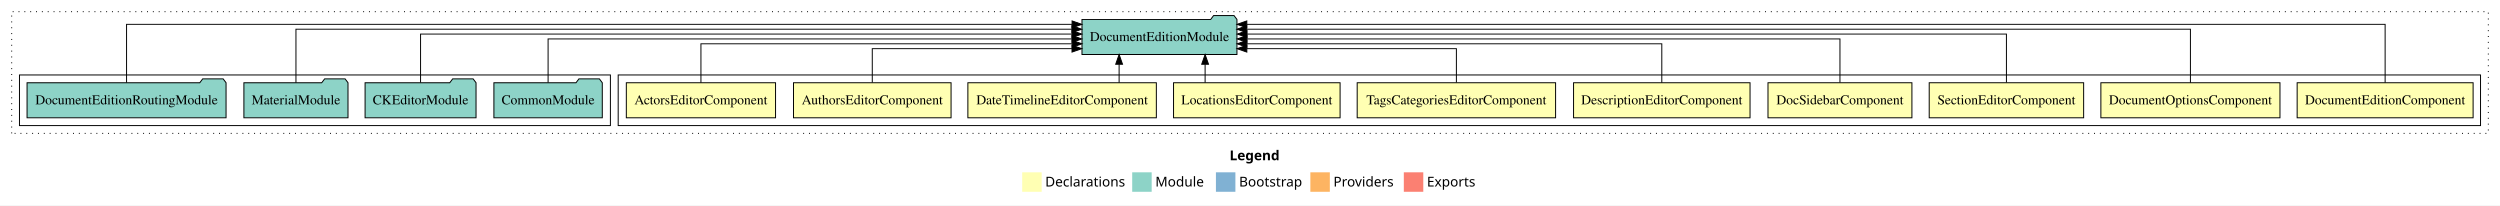
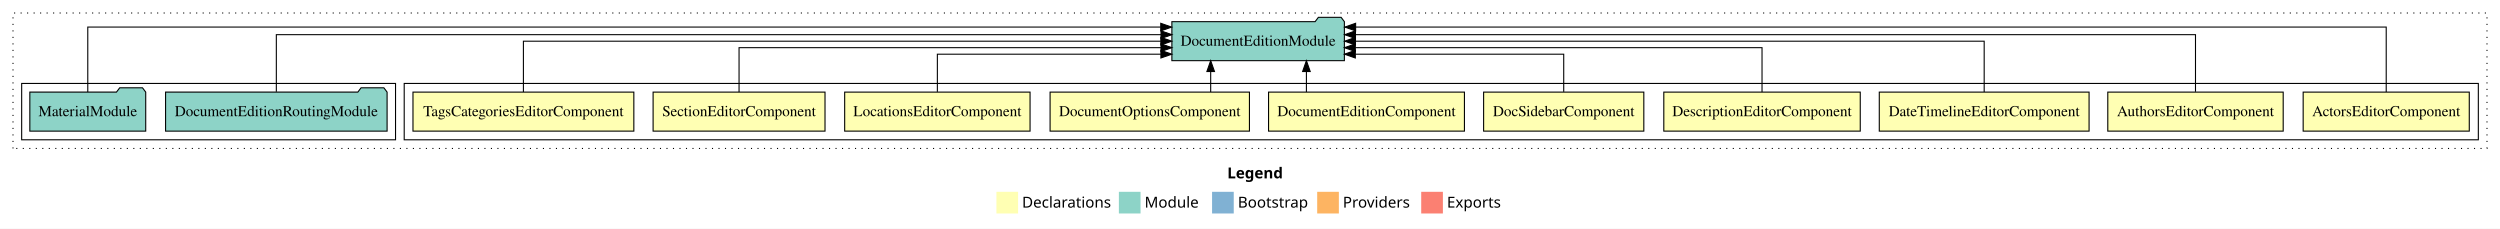
- <svg xmlns="http://www.w3.org/2000/svg" width="2568pt" height="211pt" viewBox="0.00 0.00 2568.00 211.00">
+ <svg xmlns="http://www.w3.org/2000/svg" width="2307pt" height="211pt" viewBox="0.00 0.00 2307.00 211.00">
  <g id="graph0" class="graph" transform="scale(1 1) rotate(0) translate(4 207)">
-     <polygon fill="#ffffff" stroke="transparent" points="-4,4 -4,-207 2564,-207 2564,4 -4,4" />
-     <text text-anchor="start" x="1259.009" y="-42.4" font-family="sans-serif" font-weight="bold" font-size="14.00" fill="#000000">Legend</text>
-     <polygon fill="#ffffb3" stroke="transparent" points="1046,-10 1046,-30 1066,-30 1066,-10 1046,-10" />
-     <text text-anchor="start" x="1069.629" y="-15.4" font-family="sans-serif" font-size="14.00" fill="#000000">  Declarations</text>
-     <polygon fill="#8dd3c7" stroke="transparent" points="1159,-10 1159,-30 1179,-30 1179,-10 1159,-10" />
-     <text text-anchor="start" x="1182.725" y="-15.4" font-family="sans-serif" font-size="14.00" fill="#000000">  Module</text>
-     <polygon fill="#80b1d3" stroke="transparent" points="1245,-10 1245,-30 1265,-30 1265,-10 1245,-10" />
-     <text text-anchor="start" x="1268.781" y="-15.4" font-family="sans-serif" font-size="14.00" fill="#000000">  Bootstrap</text>
-     <polygon fill="#fdb462" stroke="transparent" points="1342,-10 1342,-30 1362,-30 1362,-10 1342,-10" />
-     <text text-anchor="start" x="1365.673" y="-15.4" font-family="sans-serif" font-size="14.00" fill="#000000">  Providers</text>
-     <polygon fill="#fb8072" stroke="transparent" points="1438,-10 1438,-30 1458,-30 1458,-10 1438,-10" />
-     <text text-anchor="start" x="1461.726" y="-15.4" font-family="sans-serif" font-size="14.00" fill="#000000">  Exports</text>
+     <polygon fill="#ffffff" stroke="transparent" points="-4,4 -4,-207 2303,-207 2303,4 -4,4" />
+     <text text-anchor="start" x="1128.509" y="-42.4" font-family="sans-serif" font-weight="bold" font-size="14.00" fill="#000000">Legend</text>
+     <polygon fill="#ffffb3" stroke="transparent" points="915.5,-10 915.5,-30 935.5,-30 935.5,-10 915.5,-10" />
+     <text text-anchor="start" x="939.129" y="-15.4" font-family="sans-serif" font-size="14.00" fill="#000000">  Declarations</text>
+     <polygon fill="#8dd3c7" stroke="transparent" points="1028.5,-10 1028.5,-30 1048.5,-30 1048.5,-10 1028.5,-10" />
+     <text text-anchor="start" x="1052.225" y="-15.4" font-family="sans-serif" font-size="14.00" fill="#000000">  Module</text>
+     <polygon fill="#80b1d3" stroke="transparent" points="1114.5,-10 1114.5,-30 1134.5,-30 1134.5,-10 1114.5,-10" />
+     <text text-anchor="start" x="1138.281" y="-15.4" font-family="sans-serif" font-size="14.00" fill="#000000">  Bootstrap</text>
+     <polygon fill="#fdb462" stroke="transparent" points="1211.5,-10 1211.5,-30 1231.5,-30 1231.5,-10 1211.5,-10" />
+     <text text-anchor="start" x="1235.173" y="-15.4" font-family="sans-serif" font-size="14.00" fill="#000000">  Providers</text>
+     <polygon fill="#fb8072" stroke="transparent" points="1307.5,-10 1307.5,-30 1327.5,-30 1327.5,-10 1307.5,-10" />
+     <text text-anchor="start" x="1331.226" y="-15.4" font-family="sans-serif" font-size="14.00" fill="#000000">  Exports</text>
    <g id="clust1" class="cluster">
-       <polygon fill="none" stroke="#000000" stroke-dasharray="1,5" points="8,-70 8,-195 2552,-195 2552,-70 8,-70" />
+       <polygon fill="none" stroke="#000000" stroke-dasharray="1,5" points="8,-70 8,-195 2291,-195 2291,-70 8,-70" />
    </g>
    <g id="clust2" class="cluster">
-       <polygon fill="none" stroke="#000000" points="631,-78 631,-130 2544,-130 2544,-78 631,-78" />
+       <polygon fill="none" stroke="#000000" points="369,-78 369,-130 2283,-130 2283,-78 369,-78" />
    </g>
    <g id="clust13" class="cluster">
-       <polygon fill="none" stroke="#000000" points="16,-78 16,-130 623,-130 623,-78 16,-78" />
+       <polygon fill="none" stroke="#000000" points="16,-78 16,-130 361,-130 361,-78 16,-78" />
    </g>
    <g id="node1" class="node">
-       <polygon fill="#ffffb3" stroke="#000000" points="2536.374,-122 2355.626,-122 2355.626,-86 2536.374,-86 2536.374,-122" />
-       <text text-anchor="middle" x="2446" y="-99.8" font-family="Times,serif" font-size="14.00" fill="#000000">DocumentEditionComponent</text>
+       <polygon fill="#ffffb3" stroke="#000000" points="2274.644,-122 2121.356,-122 2121.356,-86 2274.644,-86 2274.644,-122" />
+       <text text-anchor="middle" x="2198" y="-99.8" font-family="Times,serif" font-size="14.00" fill="#000000">ActorsEditorComponent</text>
    </g>
    <g id="node11" class="node">
-       <polygon fill="#8dd3c7" stroke="#000000" points="1266.591,-187 1263.591,-191 1242.591,-191 1239.591,-187 1107.409,-187 1107.409,-151 1266.591,-151 1266.591,-187" />
-       <text text-anchor="middle" x="1187" y="-164.8" font-family="Times,serif" font-size="14.00" fill="#000000">DocumentEditionModule</text>
+       <polygon fill="#8dd3c7" stroke="#000000" points="1236.591,-187 1233.591,-191 1212.591,-191 1209.591,-187 1077.409,-187 1077.409,-151 1236.591,-151 1236.591,-187" />
+       <text text-anchor="middle" x="1157" y="-164.8" font-family="Times,serif" font-size="14.00" fill="#000000">DocumentEditionModule</text>
    </g>
    <g id="edge1" class="edge">
-       <path fill="none" stroke="#000000" d="M2446,-122.091C2446,-145.133 2446,-182 2446,-182 2446,-182 1276.711,-182 1276.711,-182" />
-       <polygon fill="#000000" stroke="#000000" points="1276.711,-178.5 1266.711,-182 1276.711,-185.5 1276.711,-178.5" />
+       <path fill="none" stroke="#000000" d="M2198,-122.091C2198,-145.133 2198,-182 2198,-182 2198,-182 1246.957,-182 1246.957,-182" />
+       <polygon fill="#000000" stroke="#000000" points="1246.957,-178.5 1236.957,-182 1246.957,-185.5 1246.957,-178.5" />
    </g>
    <g id="node2" class="node">
-       <polygon fill="#ffffb3" stroke="#000000" points="2337.982,-122 2154.018,-122 2154.018,-86 2337.982,-86 2337.982,-122" />
-       <text text-anchor="middle" x="2246" y="-99.8" font-family="Times,serif" font-size="14.00" fill="#000000">DocumentOptionsComponent</text>
+       <polygon fill="#ffffb3" stroke="#000000" points="2102.93,-122 1941.07,-122 1941.07,-86 2102.93,-86 2102.93,-122" />
+       <text text-anchor="middle" x="2022" y="-99.8" font-family="Times,serif" font-size="14.00" fill="#000000">AuthorsEditorComponent</text>
    </g>
    <g id="edge2" class="edge">
-       <path fill="none" stroke="#000000" d="M2246,-122.045C2246,-143.662 2246,-177 2246,-177 2246,-177 1276.597,-177 1276.597,-177" />
-       <polygon fill="#000000" stroke="#000000" points="1276.597,-173.5 1266.597,-177 1276.597,-180.5 1276.597,-173.5" />
+       <path fill="none" stroke="#000000" d="M2022,-122.284C2022,-143.321 2022,-175 2022,-175 2022,-175 1246.827,-175 1246.827,-175" />
+       <polygon fill="#000000" stroke="#000000" points="1246.827,-171.5 1236.827,-175 1246.827,-178.5 1246.827,-171.5" />
    </g>
    <g id="node3" class="node">
-       <polygon fill="#ffffb3" stroke="#000000" points="2136.32,-122 1977.68,-122 1977.68,-86 2136.32,-86 2136.32,-122" />
-       <text text-anchor="middle" x="2057" y="-99.8" font-family="Times,serif" font-size="14.00" fill="#000000">SectionEditorComponent</text>
+       <polygon fill="#ffffb3" stroke="#000000" points="1923.798,-122 1730.202,-122 1730.202,-86 1923.798,-86 1923.798,-122" />
+       <text text-anchor="middle" x="1827" y="-99.8" font-family="Times,serif" font-size="14.00" fill="#000000">DateTimelineEditorComponent</text>
    </g>
    <g id="edge3" class="edge">
-       <path fill="none" stroke="#000000" d="M2057,-122.223C2057,-142.365 2057,-172 2057,-172 2057,-172 1276.9,-172 1276.9,-172" />
-       <polygon fill="#000000" stroke="#000000" points="1276.9,-168.5 1266.9,-172 1276.9,-175.5 1276.9,-168.5" />
+       <path fill="none" stroke="#000000" d="M1827,-122.106C1827,-141.339 1827,-169 1827,-169 1827,-169 1246.82,-169 1246.82,-169" />
+       <polygon fill="#000000" stroke="#000000" points="1246.82,-165.5 1236.82,-169 1246.82,-172.5 1246.82,-165.5" />
    </g>
    <g id="node4" class="node">
-       <polygon fill="#ffffb3" stroke="#000000" points="1959.917,-122 1812.083,-122 1812.083,-86 1959.917,-86 1959.917,-122" />
-       <text text-anchor="middle" x="1886" y="-99.8" font-family="Times,serif" font-size="14.00" fill="#000000">DocSidebarComponent</text>
+       <polygon fill="#ffffb3" stroke="#000000" points="1712.64,-122 1531.36,-122 1531.36,-86 1712.64,-86 1712.64,-122" />
+       <text text-anchor="middle" x="1622" y="-99.8" font-family="Times,serif" font-size="14.00" fill="#000000">DescriptionEditorComponent</text>
    </g>
    <g id="edge4" class="edge">
-       <path fill="none" stroke="#000000" d="M1886,-122.222C1886,-140.828 1886,-167 1886,-167 1886,-167 1276.844,-167 1276.844,-167" />
-       <polygon fill="#000000" stroke="#000000" points="1276.844,-163.5 1266.844,-167 1276.844,-170.5 1276.844,-163.5" />
+       <path fill="none" stroke="#000000" d="M1622,-122.022C1622,-139.373 1622,-163 1622,-163 1622,-163 1246.672,-163 1246.672,-163" />
+       <polygon fill="#000000" stroke="#000000" points="1246.672,-159.5 1236.672,-163 1246.672,-166.5 1246.672,-159.5" />
    </g>
    <g id="node5" class="node">
-       <polygon fill="#ffffb3" stroke="#000000" points="1793.64,-122 1612.36,-122 1612.36,-86 1793.64,-86 1793.64,-122" />
-       <text text-anchor="middle" x="1703" y="-99.8" font-family="Times,serif" font-size="14.00" fill="#000000">DescriptionEditorComponent</text>
+       <polygon fill="#ffffb3" stroke="#000000" points="1512.917,-122 1365.083,-122 1365.083,-86 1512.917,-86 1512.917,-122" />
+       <text text-anchor="middle" x="1439" y="-99.8" font-family="Times,serif" font-size="14.00" fill="#000000">DocSidebarComponent</text>
    </g>
    <g id="edge5" class="edge">
-       <path fill="none" stroke="#000000" d="M1703,-122.034C1703,-139.06 1703,-162 1703,-162 1703,-162 1276.776,-162 1276.776,-162" />
-       <polygon fill="#000000" stroke="#000000" points="1276.776,-158.5 1266.776,-162 1276.776,-165.5 1276.776,-158.5" />
+       <path fill="none" stroke="#000000" d="M1439,-122.24C1439,-137.571 1439,-157 1439,-157 1439,-157 1246.679,-157 1246.679,-157" />
+       <polygon fill="#000000" stroke="#000000" points="1246.679,-153.5 1236.679,-157 1246.679,-160.5 1246.679,-153.5" />
    </g>
    <g id="node6" class="node">
-       <polygon fill="#ffffb3" stroke="#000000" points="1593.906,-122 1390.094,-122 1390.094,-86 1593.906,-86 1593.906,-122" />
-       <text text-anchor="middle" x="1492" y="-99.8" font-family="Times,serif" font-size="14.00" fill="#000000">TagsCategoriesEditorComponent</text>
+       <polygon fill="#ffffb3" stroke="#000000" points="1347.374,-122 1166.626,-122 1166.626,-86 1347.374,-86 1347.374,-122" />
+       <text text-anchor="middle" x="1257" y="-99.8" font-family="Times,serif" font-size="14.00" fill="#000000">DocumentEditionComponent</text>
    </g>
    <g id="edge6" class="edge">
-       <path fill="none" stroke="#000000" d="M1492,-122.24C1492,-137.571 1492,-157 1492,-157 1492,-157 1276.737,-157 1276.737,-157" />
-       <polygon fill="#000000" stroke="#000000" points="1276.737,-153.5 1266.737,-157 1276.737,-160.5 1276.737,-153.5" />
+       <path fill="none" stroke="#000000" d="M1201.554,-122.106C1201.554,-122.106 1201.554,-140.991 1201.554,-140.991" />
+       <polygon fill="#000000" stroke="#000000" points="1198.054,-140.991 1201.554,-150.991 1205.054,-140.991 1198.054,-140.991" />
    </g>
    <g id="node7" class="node">
-       <polygon fill="#ffffb3" stroke="#000000" points="1372.535,-122 1201.465,-122 1201.465,-86 1372.535,-86 1372.535,-122" />
-       <text text-anchor="middle" x="1287" y="-99.8" font-family="Times,serif" font-size="14.00" fill="#000000">LocationsEditorComponent</text>
+       <polygon fill="#ffffb3" stroke="#000000" points="1148.982,-122 965.018,-122 965.018,-86 1148.982,-86 1148.982,-122" />
+       <text text-anchor="middle" x="1057" y="-99.8" font-family="Times,serif" font-size="14.00" fill="#000000">DocumentOptionsComponent</text>
    </g>
    <g id="edge7" class="edge">
-       <path fill="none" stroke="#000000" d="M1233.889,-122.106C1233.889,-122.106 1233.889,-140.991 1233.889,-140.991" />
-       <polygon fill="#000000" stroke="#000000" points="1230.389,-140.991 1233.889,-150.991 1237.389,-140.991 1230.389,-140.991" />
+       <path fill="none" stroke="#000000" d="M1113.223,-122.106C1113.223,-122.106 1113.223,-140.991 1113.223,-140.991" />
+       <polygon fill="#000000" stroke="#000000" points="1109.723,-140.991 1113.223,-150.991 1116.723,-140.991 1109.723,-140.991" />
    </g>
    <g id="node8" class="node">
-       <polygon fill="#ffffb3" stroke="#000000" points="1183.798,-122 990.202,-122 990.202,-86 1183.798,-86 1183.798,-122" />
-       <text text-anchor="middle" x="1087" y="-99.8" font-family="Times,serif" font-size="14.00" fill="#000000">DateTimelineEditorComponent</text>
+       <polygon fill="#ffffb3" stroke="#000000" points="946.535,-122 775.465,-122 775.465,-86 946.535,-86 946.535,-122" />
+       <text text-anchor="middle" x="861" y="-99.8" font-family="Times,serif" font-size="14.00" fill="#000000">LocationsEditorComponent</text>
    </g>
    <g id="edge8" class="edge">
-       <path fill="none" stroke="#000000" d="M1145.552,-122.106C1145.552,-122.106 1145.552,-140.991 1145.552,-140.991" />
-       <polygon fill="#000000" stroke="#000000" points="1142.052,-140.991 1145.552,-150.991 1149.052,-140.991 1142.052,-140.991" />
+       <path fill="none" stroke="#000000" d="M861,-122.24C861,-137.571 861,-157 861,-157 861,-157 1067.288,-157 1067.288,-157" />
+       <polygon fill="#000000" stroke="#000000" points="1067.288,-160.5 1077.288,-157 1067.288,-153.5 1067.288,-160.5" />
    </g>
    <g id="node9" class="node">
-       <polygon fill="#ffffb3" stroke="#000000" points="972.93,-122 811.07,-122 811.07,-86 972.93,-86 972.93,-122" />
-       <text text-anchor="middle" x="892" y="-99.8" font-family="Times,serif" font-size="14.00" fill="#000000">AuthorsEditorComponent</text>
+       <polygon fill="#ffffb3" stroke="#000000" points="757.32,-122 598.68,-122 598.68,-86 757.32,-86 757.32,-122" />
+       <text text-anchor="middle" x="678" y="-99.8" font-family="Times,serif" font-size="14.00" fill="#000000">SectionEditorComponent</text>
    </g>
    <g id="edge9" class="edge">
-       <path fill="none" stroke="#000000" d="M892,-122.24C892,-137.571 892,-157 892,-157 892,-157 1097.169,-157 1097.169,-157" />
-       <polygon fill="#000000" stroke="#000000" points="1097.169,-160.5 1107.169,-157 1097.169,-153.5 1097.169,-160.5" />
+       <path fill="none" stroke="#000000" d="M678,-122.022C678,-139.373 678,-163 678,-163 678,-163 1067.365,-163 1067.365,-163" />
+       <polygon fill="#000000" stroke="#000000" points="1067.365,-166.5 1077.365,-163 1067.365,-159.5 1067.365,-166.5" />
    </g>
    <g id="node10" class="node">
-       <polygon fill="#ffffb3" stroke="#000000" points="792.644,-122 639.356,-122 639.356,-86 792.644,-86 792.644,-122" />
-       <text text-anchor="middle" x="716" y="-99.8" font-family="Times,serif" font-size="14.00" fill="#000000">ActorsEditorComponent</text>
+       <polygon fill="#ffffb3" stroke="#000000" points="580.906,-122 377.094,-122 377.094,-86 580.906,-86 580.906,-122" />
+       <text text-anchor="middle" x="479" y="-99.8" font-family="Times,serif" font-size="14.00" fill="#000000">TagsCategoriesEditorComponent</text>
    </g>
    <g id="edge10" class="edge">
-       <path fill="none" stroke="#000000" d="M716,-122.034C716,-139.06 716,-162 716,-162 716,-162 1097.368,-162 1097.368,-162" />
-       <polygon fill="#000000" stroke="#000000" points="1097.368,-165.5 1107.368,-162 1097.368,-158.5 1097.368,-165.5" />
+       <path fill="none" stroke="#000000" d="M479,-122.106C479,-141.339 479,-169 479,-169 479,-169 1067.231,-169 1067.231,-169" />
+       <polygon fill="#000000" stroke="#000000" points="1067.231,-172.5 1077.231,-169 1067.231,-165.5 1067.231,-172.5" />
    </g>
    <g id="node12" class="node">
-       <polygon fill="#8dd3c7" stroke="#000000" points="614.668,-122 611.668,-126 590.668,-126 587.668,-122 503.332,-122 503.332,-86 614.668,-86 614.668,-122" />
-       <text text-anchor="middle" x="559" y="-99.8" font-family="Times,serif" font-size="14.00" fill="#000000">CommonModule</text>
+       <polygon fill="#8dd3c7" stroke="#000000" points="353.209,-122 350.209,-126 329.209,-126 326.209,-122 148.791,-122 148.791,-86 353.209,-86 353.209,-122" />
+       <text text-anchor="middle" x="251" y="-99.8" font-family="Times,serif" font-size="14.00" fill="#000000">DocumentEditionRoutingModule</text>
    </g>
    <g id="edge11" class="edge">
-       <path fill="none" stroke="#000000" d="M559,-122.222C559,-140.828 559,-167 559,-167 559,-167 1097.145,-167 1097.145,-167" />
-       <polygon fill="#000000" stroke="#000000" points="1097.145,-170.5 1107.145,-167 1097.145,-163.5 1097.145,-170.5" />
+       <path fill="none" stroke="#000000" d="M251,-122.284C251,-143.321 251,-175 251,-175 251,-175 1067.393,-175 1067.393,-175" />
+       <polygon fill="#000000" stroke="#000000" points="1067.393,-178.5 1077.393,-175 1067.393,-171.5 1067.393,-178.5" />
    </g>
    <g id="node13" class="node">
-       <polygon fill="#8dd3c7" stroke="#000000" points="484.987,-122 481.987,-126 460.987,-126 457.987,-122 371.013,-122 371.013,-86 484.987,-86 484.987,-122" />
-       <text text-anchor="middle" x="428" y="-99.8" font-family="Times,serif" font-size="14.00" fill="#000000">CKEditorModule</text>
+       <polygon fill="#8dd3c7" stroke="#000000" points="130.471,-122 127.471,-126 106.471,-126 103.471,-122 23.529,-122 23.529,-86 130.471,-86 130.471,-122" />
+       <text text-anchor="middle" x="77" y="-99.8" font-family="Times,serif" font-size="14.00" fill="#000000">MaterialModule</text>
    </g>
    <g id="edge12" class="edge">
-       <path fill="none" stroke="#000000" d="M428,-122.223C428,-142.365 428,-172 428,-172 428,-172 1097.208,-172 1097.208,-172" />
-       <polygon fill="#000000" stroke="#000000" points="1097.208,-175.5 1107.208,-172 1097.208,-168.5 1097.208,-175.5" />
-     </g>
-     <g id="node14" class="node">
-       <polygon fill="#8dd3c7" stroke="#000000" points="353.471,-122 350.471,-126 329.471,-126 326.471,-122 246.529,-122 246.529,-86 353.471,-86 353.471,-122" />
-       <text text-anchor="middle" x="300" y="-99.8" font-family="Times,serif" font-size="14.00" fill="#000000">MaterialModule</text>
-     </g>
-     <g id="edge13" class="edge">
-       <path fill="none" stroke="#000000" d="M300,-122.045C300,-143.662 300,-177 300,-177 300,-177 1097.113,-177 1097.113,-177" />
-       <polygon fill="#000000" stroke="#000000" points="1097.113,-180.5 1107.113,-177 1097.112,-173.5 1097.113,-180.5" />
-     </g>
-     <g id="node15" class="node">
-       <polygon fill="#8dd3c7" stroke="#000000" points="228.209,-122 225.209,-126 204.209,-126 201.209,-122 23.791,-122 23.791,-86 228.209,-86 228.209,-122" />
-       <text text-anchor="middle" x="126" y="-99.8" font-family="Times,serif" font-size="14.00" fill="#000000">DocumentEditionRoutingModule</text>
-     </g>
-     <g id="edge14" class="edge">
-       <path fill="none" stroke="#000000" d="M126,-122.091C126,-145.133 126,-182 126,-182 126,-182 1097.253,-182 1097.253,-182" />
-       <polygon fill="#000000" stroke="#000000" points="1097.253,-185.5 1107.253,-182 1097.253,-178.5 1097.253,-185.5" />
+       <path fill="none" stroke="#000000" d="M77,-122.091C77,-145.133 77,-182 77,-182 77,-182 1067.146,-182 1067.146,-182" />
+       <polygon fill="#000000" stroke="#000000" points="1067.147,-185.5 1077.146,-182 1067.146,-178.5 1067.147,-185.5" />
    </g>
  </g>
</svg>
